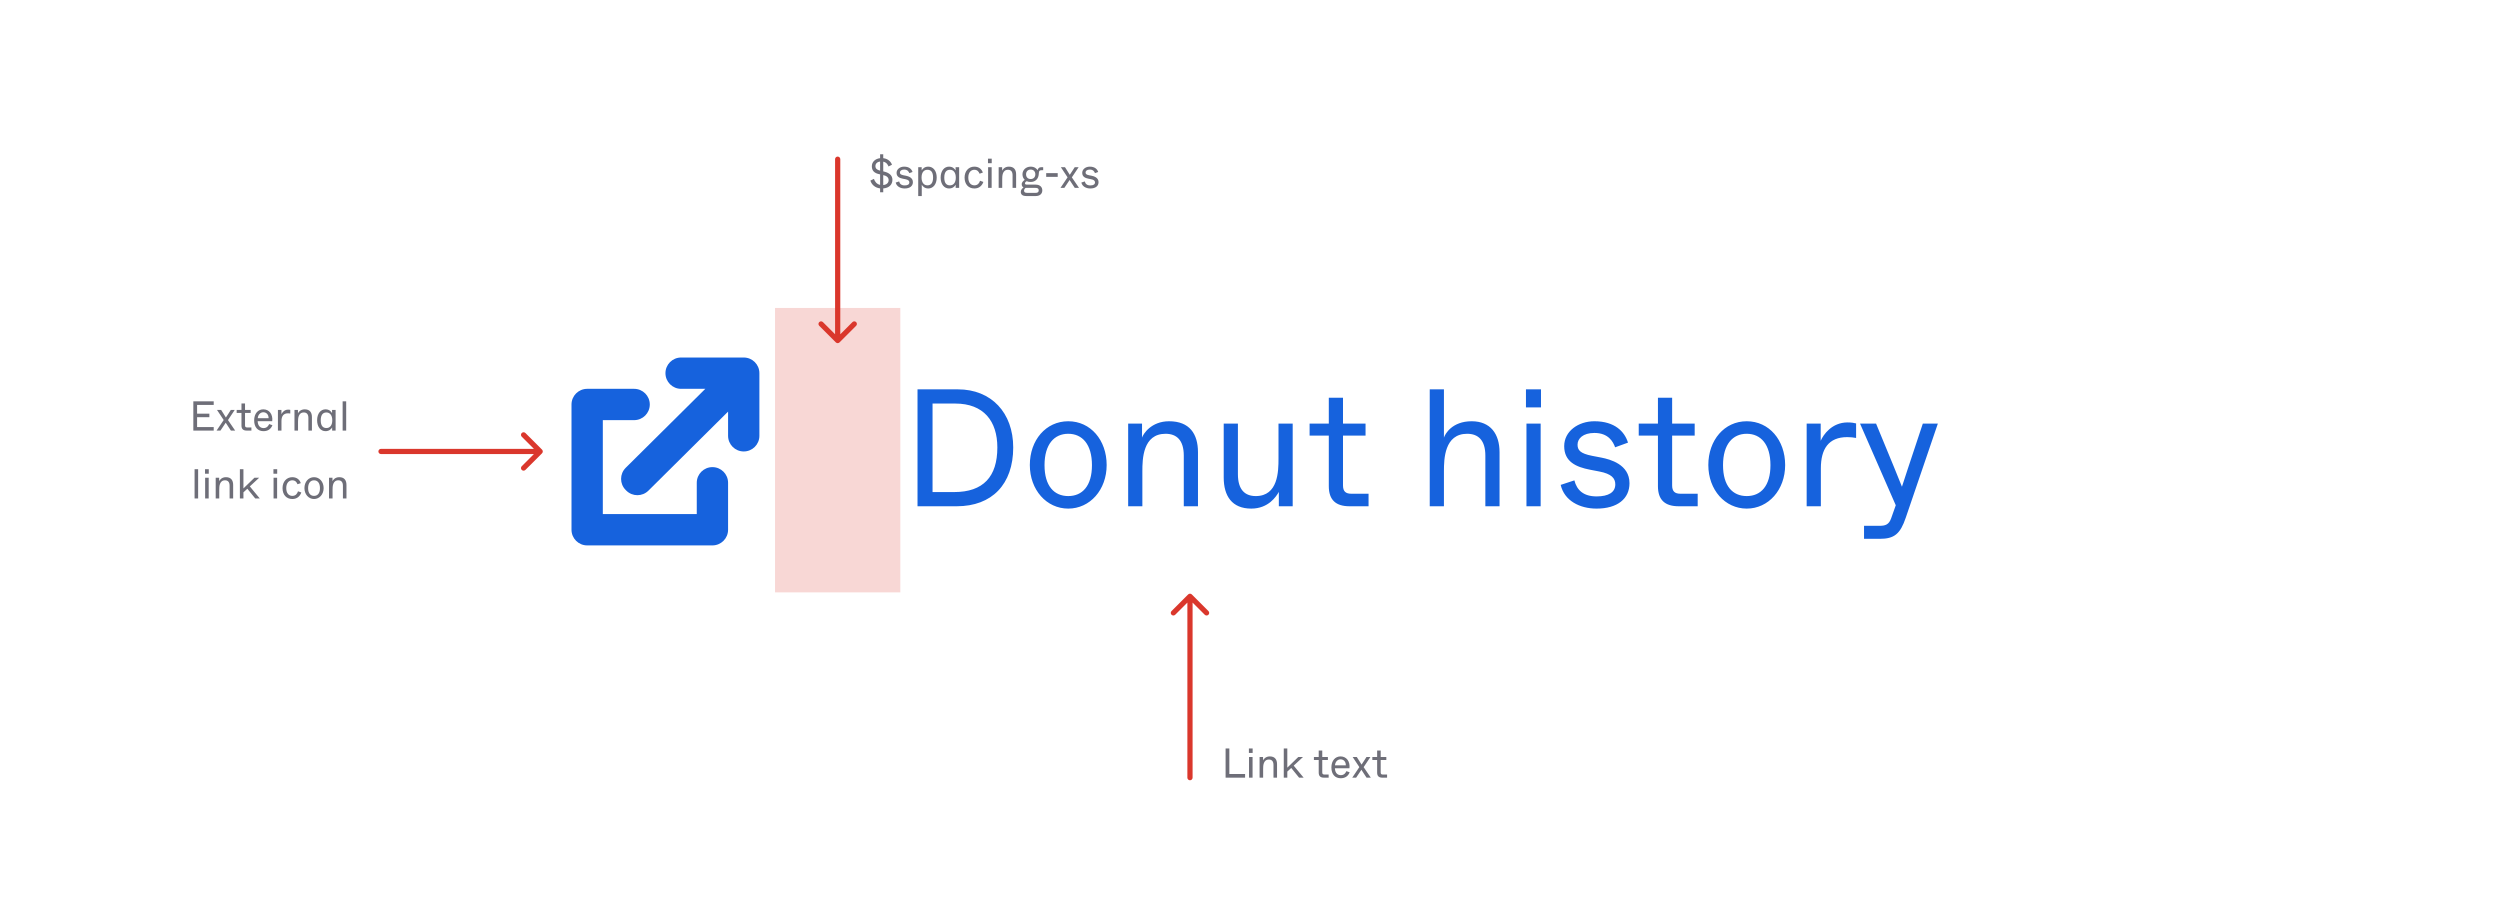
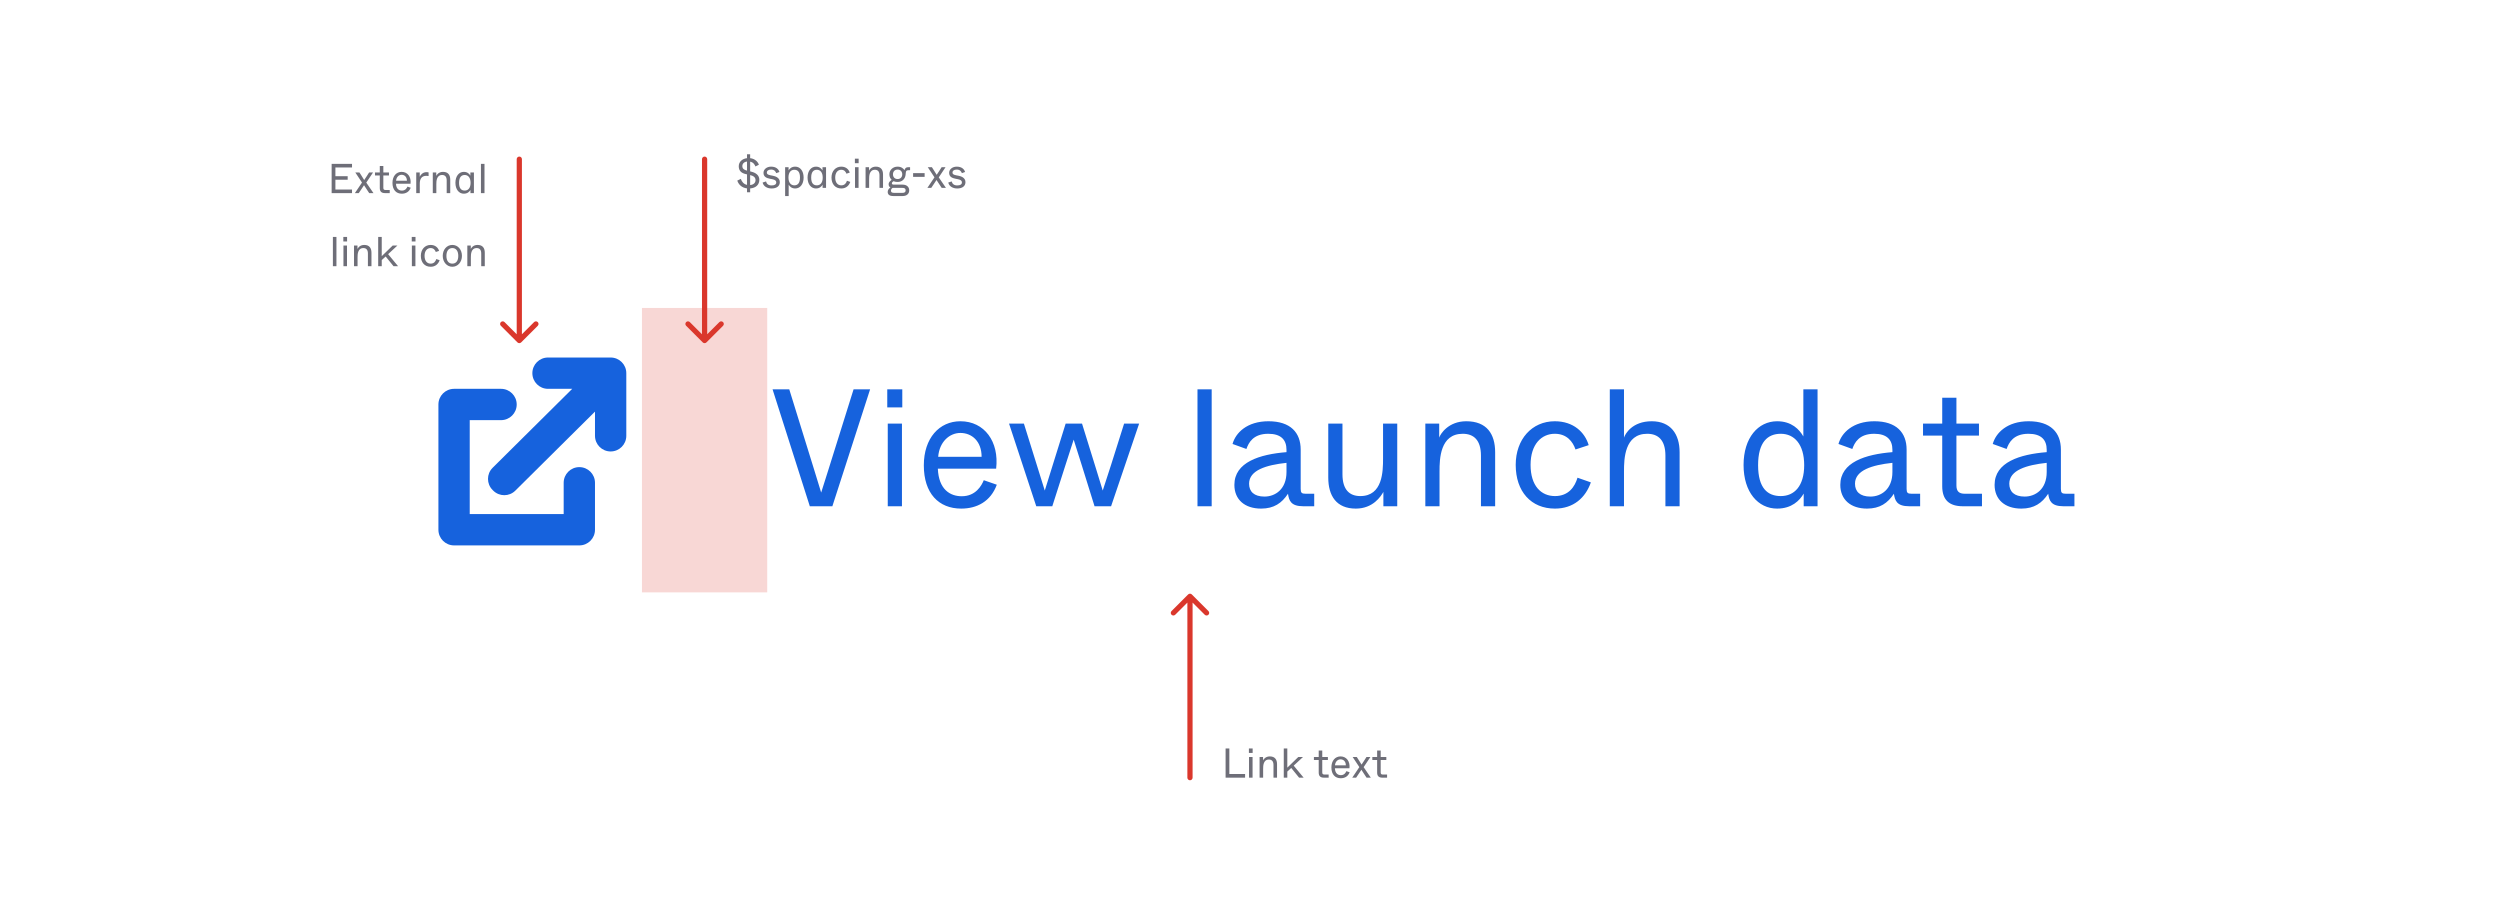
<svg xmlns="http://www.w3.org/2000/svg" width="958" height="346" viewBox="0 0 958 346" fill="none">
-   <path d="M351.592 194H366.632C380.136 194 388.264 185.552 388.264 171.472C388.264 158.16 379.88 149.2 367.08 149.2H351.592V194ZM357.352 188.56V154.64H366.056C376.936 154.64 382.184 161.36 382.184 171.472C382.184 182.672 376.808 188.56 365.608 188.56H357.352ZM409.35 194.896C417.67 194.896 424.07 187.728 424.07 178.192C424.07 168.656 417.926 161.424 409.35 161.424C400.774 161.424 394.63 168.656 394.63 178.192C394.63 187.728 401.03 194.896 409.35 194.896ZM409.35 190.096C403.974 190.096 400.262 186.256 400.262 178.256C400.262 170.256 403.974 166.224 409.35 166.224C414.726 166.224 418.438 170.256 418.438 178.256C418.438 186.256 414.726 190.096 409.35 190.096ZM432.314 194H437.754V180.56C437.754 175.888 437.946 166.224 446.65 166.224C450.874 166.224 453.626 168.656 453.626 174.608V194H459.066V173.328C459.066 166.288 455.866 161.424 447.994 161.424C441.146 161.424 438.074 166.288 437.626 167.696V162.32H432.314V194ZM479.488 194.896C486.08 194.896 489.088 190.224 490.048 188.496V194H495.36V162.32H489.92V175.76C489.92 180.624 489.792 190.096 481.216 190.096C477.056 190.096 474.368 187.664 474.368 181.712V162.32H468.928V182.992C468.928 190.032 472.064 194.896 479.488 194.896ZM517.134 194H524.43V189.2H517.838C515.598 189.2 514.638 188.24 514.638 186V166.928H523.278V162.32H514.638V152.4H509.198V162.32H501.838V166.928H509.198V186.32C509.198 191.568 511.886 194 517.134 194ZM547.876 194H553.316V180.56C553.316 175.888 553.508 166.224 562.212 166.224C566.436 166.224 569.188 168.656 569.188 174.608V194H574.628V173.328C574.628 166.288 571.172 161.424 563.94 161.424C556.452 161.424 553.764 166.288 553.316 167.696V161.04V149.2H547.876V194ZM584.747 156.112H590.507V149.2H584.747V156.112ZM584.939 194H590.379V162.32H584.939V194ZM611.814 194.896C619.814 194.896 624.422 191.12 624.422 185.168C624.422 177.936 616.934 176.016 613.734 175.376L610.086 174.672C605.542 173.776 604.518 172.496 604.518 170.384C604.518 168.08 606.566 165.904 610.982 165.904C616.358 165.904 618.15 169.296 618.918 171.408L623.846 169.616C622.566 165.456 618.854 161.424 610.982 161.424C604.774 161.424 599.398 165.264 599.398 170.96C599.398 176.976 604.006 178.96 609.254 179.984L612.902 180.688C617.51 181.584 618.982 183.248 618.982 185.616C618.982 188.624 616.422 190.224 611.814 190.224C606.822 190.224 604.262 187.856 603.302 184.08L598.054 185.808C599.462 191.888 605.35 194.896 611.814 194.896ZM643.259 194H650.555V189.2H643.963C641.723 189.2 640.763 188.24 640.763 186V166.928H649.403V162.32H640.763V152.4H635.323V162.32H627.963V166.928H635.323V186.32C635.323 191.568 638.011 194 643.259 194ZM669.35 194.896C677.67 194.896 684.07 187.728 684.07 178.192C684.07 168.656 677.926 161.424 669.35 161.424C660.774 161.424 654.63 168.656 654.63 178.192C654.63 187.728 661.03 194.896 669.35 194.896ZM669.35 190.096C663.974 190.096 660.262 186.256 660.262 178.256C660.262 170.256 663.974 166.224 669.35 166.224C674.726 166.224 678.438 170.256 678.438 178.256C678.438 186.256 674.726 190.096 669.35 190.096ZM692.314 194H697.754V179.472C697.754 172.048 700.698 167.504 707.866 167.504C709.146 167.504 710.234 167.632 711.258 167.824V162.256C710.49 162.064 709.53 161.872 707.994 161.872C701.978 161.872 698.714 166.544 697.69 168.912V162.32H692.314V194ZM736.825 162.32L731.065 179.664C729.785 183.504 729.401 184.656 728.825 186.512C728.185 184.848 727.673 183.568 725.689 178.768L718.905 162.32H712.761L726.457 193.616L724.665 198.672C723.833 201.04 722.425 201.488 720.312 201.488H714.297V206.48H720.312C725.881 206.48 728.185 204.624 730.297 198.352L742.585 162.32H736.825Z" fill="#1662DD" />
-   <path d="M249 155C249 151.686 246.314 149 243 149H225C221.686 149 219 151.686 219 155V203C219 206.314 221.686 209 225 209H273C276.314 209 279 206.314 279 203V185C279 181.686 276.314 179 273 179C269.686 179 267 181.686 267 185V197H231V161H243C246.314 161 249 158.314 249 155Z" fill="#1662DD" />
-   <path d="M270.273 149L261 149C257.686 149 255 146.314 255 143C255 139.686 257.686 137 261 137H285C288.314 137 291 139.686 291 143V167C291 170.314 288.314 173 285 173C281.686 173 279 170.314 279 167V157.727L248.485 188C246.142 190.343 242.343 190.343 240 188L239.758 187.758C237.415 185.415 237.415 181.616 239.758 179.273L270.273 149Z" fill="#1662DD" />
-   <rect opacity="0.2" x="297" y="118" width="48" height="109" fill="#DA372C" />
-   <path d="M146 172C145.448 172 145 172.448 145 173C145 173.552 145.448 174 146 174L146 172ZM207.707 173.707C208.098 173.317 208.098 172.683 207.707 172.293L201.343 165.929C200.953 165.538 200.319 165.538 199.929 165.929C199.538 166.319 199.538 166.953 199.929 167.343L205.586 173L199.929 178.657C199.538 179.047 199.538 179.681 199.929 180.071C200.319 180.462 200.953 180.462 201.343 180.071L207.707 173.707ZM146 174L207 174L207 172L146 172L146 174Z" fill="#DA372C" />
-   <path d="M74.085 165H81.894V163.64H75.525V159.864H80.23V158.52H75.525V155.16H81.894V153.8H74.085V165ZM82.992 165H84.48L85.487 163.496L86.496 161.976C86.719 162.328 86.895 162.6 87.487 163.496L88.48 165H90.112L87.359 160.968L89.951 157.08H88.448L87.584 158.44C86.975 159.384 86.784 159.672 86.559 159.992C86.368 159.672 86.192 159.384 85.6 158.44L84.736 157.08H83.151L85.712 160.952L82.992 165ZM94.518 165H96.342V163.8H94.694C94.134 163.8 93.894 163.56 93.894 163V158.232H96.054V157.08H93.894V154.6H92.534V157.08H90.694V158.232H92.534V163.08C92.534 164.392 93.206 165 94.518 165ZM100.977 165.224C102.465 165.224 103.793 164.552 104.385 162.936L103.137 162.504C102.929 163.016 102.369 164.04 101.025 164.04C99.921 164.04 98.817 163.4 98.737 161.4H104.321C104.625 158.808 103.201 156.856 100.897 156.856C98.881 156.856 97.393 158.472 97.393 161.08C97.393 163.768 98.817 165.224 100.977 165.224ZM98.769 160.264C98.881 158.824 99.857 157.976 100.897 157.976C101.985 157.976 102.929 158.76 102.929 160.264H98.769ZM106.5 165H107.86V161.368C107.86 159.512 108.596 158.376 110.388 158.376C110.708 158.376 110.98 158.408 111.236 158.456V157.064C111.044 157.016 110.804 156.968 110.42 156.968C108.916 156.968 108.1 158.136 107.844 158.728V157.08H106.5V165ZM112.844 165H114.204V161.64C114.204 160.472 114.252 158.056 116.428 158.056C117.484 158.056 118.172 158.664 118.172 160.152V165H119.532V159.832C119.532 158.072 118.732 156.856 116.764 156.856C115.052 156.856 114.284 158.072 114.172 158.424V157.08H112.844V165ZM124.734 165.224C126.126 165.224 126.894 164.456 127.278 163.784V165H128.606V157.08H127.246V158.312C126.862 157.64 126.126 156.856 124.734 156.856C122.91 156.856 121.518 158.44 121.518 161.048C121.518 163.656 122.91 165.224 124.734 165.224ZM125.086 164.024C123.822 164.024 122.91 163.272 122.91 161.064C122.91 158.856 123.822 158.056 125.086 158.056C126.382 158.056 127.326 159.064 127.326 161.064C127.326 163.064 126.382 164.024 125.086 164.024ZM131.297 165H132.657V153.8H131.297V165ZM74.563 191H75.923V179.8H74.563V191ZM78.562 181.528H80.002V179.8H78.562V181.528ZM78.61 191H79.97V183.08H78.61V191ZM82.656 191H84.016V187.64C84.016 186.472 84.064 184.056 86.24 184.056C87.296 184.056 87.984 184.664 87.984 186.152V191H89.344V185.832C89.344 184.072 88.544 182.856 86.576 182.856C84.865 182.856 84.097 184.072 83.984 184.424V183.08H82.656V191ZM97.794 191H99.538L95.73 186.392L99.298 183.08H97.49L93.282 187.16V184.568V179.8H91.922V191H93.282V188.664L94.786 187.288L97.794 191ZM104.78 181.528H106.22V179.8H104.78V181.528ZM104.828 191H106.188V183.08H104.828V191ZM112.027 191.224C113.803 191.224 114.955 190.184 115.467 188.712L114.187 188.264C113.931 189.128 113.339 190.024 112.027 190.024C110.715 190.024 109.691 189.064 109.691 187.032C109.691 185.048 110.747 184.056 112.011 184.056C113.163 184.056 113.739 184.808 113.995 185.56L115.259 185.144C114.891 183.912 113.803 182.856 112.011 182.856C109.819 182.856 108.267 184.584 108.267 187.032C108.267 189.592 109.739 191.224 112.027 191.224ZM120.338 191.224C122.418 191.224 124.017 189.432 124.017 187.048C124.017 184.664 122.482 182.856 120.338 182.856C118.194 182.856 116.658 184.664 116.658 187.048C116.658 189.432 118.258 191.224 120.338 191.224ZM120.338 190.024C118.994 190.024 118.066 189.064 118.066 187.064C118.066 185.064 118.994 184.056 120.338 184.056C121.682 184.056 122.61 185.064 122.61 187.064C122.61 189.064 121.682 190.024 120.338 190.024ZM126.078 191H127.438V187.64C127.438 186.472 127.486 184.056 129.662 184.056C130.718 184.056 131.406 184.664 131.406 186.152V191H132.766V185.832C132.766 184.072 131.966 182.856 129.998 182.856C128.286 182.856 127.518 184.072 127.406 184.424V183.08H126.078V191Z" fill="#6E6E78" />
-   <path d="M320 61C320 60.448 320.448 60 321 60C321.552 60 322 60.448 322 61L320 61ZM321.707 131.207C321.317 131.598 320.683 131.598 320.293 131.207L313.929 124.843C313.538 124.453 313.538 123.819 313.929 123.429C314.319 123.038 314.953 123.038 315.343 123.429L321 129.086L326.657 123.429C327.047 123.038 327.681 123.038 328.071 123.429C328.462 123.819 328.462 124.453 328.071 124.843L321.707 131.207ZM322 61L322 130.5L320 130.5L320 61L322 61Z" fill="#DA372C" />
-   <path d="M337.256 73.68H338.456V72.208C340.728 72.032 341.976 70.72 341.976 68.896C341.976 67.2 340.712 66.24 338.936 65.792L338.456 65.664V61.952C339.752 62.208 340.264 63.2 340.472 63.792L341.8 63.136C341.512 62.192 340.472 60.832 338.456 60.608V59.12H337.256V60.608C335.352 60.832 334.088 62.064 334.088 63.712C334.088 65.568 335.24 66.384 336.888 66.736L337.256 66.816V70.848C336.008 70.576 335.256 69.664 334.888 68.544L333.528 69.2C334.024 70.768 335.288 71.952 337.256 72.192V73.68ZM337.256 65.392C336.008 65.072 335.464 64.592 335.464 63.632C335.464 62.72 336.136 62.032 337.256 61.904V63.968V65.392ZM338.456 70.912V68.848V67.088C339.848 67.408 340.52 68.032 340.52 69.024C340.52 70.064 339.768 70.784 338.456 70.912ZM346.672 72.224C348.672 72.224 349.824 71.28 349.824 69.792C349.824 67.984 347.952 67.504 347.152 67.344L346.24 67.168C345.104 66.944 344.848 66.624 344.848 66.096C344.848 65.52 345.36 64.976 346.464 64.976C347.808 64.976 348.256 65.824 348.448 66.352L349.68 65.904C349.36 64.864 348.432 63.856 346.464 63.856C344.912 63.856 343.568 64.816 343.568 66.24C343.568 67.744 344.72 68.24 346.032 68.496L346.944 68.672C348.096 68.896 348.464 69.312 348.464 69.904C348.464 70.656 347.824 71.056 346.672 71.056C345.424 71.056 344.784 70.464 344.544 69.52L343.232 69.952C343.584 71.472 345.056 72.224 346.672 72.224ZM351.86 75.12H353.22V72.32V70.768C353.604 71.44 354.34 72.224 355.732 72.224C357.556 72.224 358.948 70.64 358.948 68.032C358.948 65.424 357.556 63.856 355.732 63.856C354.34 63.856 353.572 64.624 353.188 65.296V64.08H351.86V75.12ZM355.38 71.024C354.084 71.024 353.14 70.016 353.14 68.016C353.14 66.016 354.084 65.056 355.38 65.056C356.644 65.056 357.556 65.808 357.556 68.016C357.556 70.224 356.644 71.024 355.38 71.024ZM363.671 72.224C365.063 72.224 365.831 71.456 366.215 70.784V72H367.543V64.08H366.183V65.312C365.799 64.64 365.063 63.856 363.671 63.856C361.847 63.856 360.455 65.44 360.455 68.048C360.455 70.656 361.847 72.224 363.671 72.224ZM364.023 71.024C362.759 71.024 361.847 70.272 361.847 68.064C361.847 65.856 362.759 65.056 364.023 65.056C365.319 65.056 366.263 66.064 366.263 68.064C366.263 70.064 365.319 71.024 364.023 71.024ZM373.387 72.224C375.163 72.224 376.315 71.184 376.827 69.712L375.547 69.264C375.291 70.128 374.699 71.024 373.387 71.024C372.075 71.024 371.051 70.064 371.051 68.032C371.051 66.048 372.107 65.056 373.371 65.056C374.523 65.056 375.099 65.808 375.355 66.56L376.619 66.144C376.251 64.912 375.163 63.856 373.371 63.856C371.179 63.856 369.627 65.584 369.627 68.032C369.627 70.592 371.099 72.224 373.387 72.224ZM378.593 62.528H380.033V60.8H378.593V62.528ZM378.641 72H380.001V64.08H378.641V72ZM382.688 72H384.048V68.64C384.048 67.472 384.096 65.056 386.272 65.056C387.328 65.056 388.016 65.664 388.016 67.152V72H389.376V66.832C389.376 65.072 388.576 63.856 386.608 63.856C384.896 63.856 384.128 65.072 384.016 65.424V64.08H382.688V72ZM393.233 75.12H396.929C398.273 75.12 399.409 74.416 399.409 72.944C399.409 71.616 398.417 70.752 396.897 70.752H393.441C392.881 70.752 392.769 70.464 392.769 70.208C392.769 69.92 393.057 69.616 393.489 69.424C393.921 69.68 394.417 69.728 394.961 69.728C396.721 69.728 397.921 68.56 398.049 66.768L398.081 66.336C398.145 65.408 398.417 65.232 399.137 65.232H399.745V64.08H398.897C398.129 64.08 397.761 64.608 397.601 65.216C397.265 64.656 396.433 63.856 394.961 63.856C393.137 63.856 391.809 65.152 391.809 66.8C391.809 67.792 392.241 68.512 392.689 68.912C392.177 69.28 391.521 69.808 391.521 70.592C391.521 71.216 391.777 71.584 392.225 71.856C391.745 72.128 391.169 72.72 391.169 73.52C391.169 74.448 391.713 75.12 393.233 75.12ZM394.961 68.608C393.889 68.608 393.185 67.888 393.185 66.8C393.185 65.712 393.889 64.976 394.961 64.976C396.033 64.976 396.737 65.712 396.737 66.8C396.737 67.888 396.033 68.608 394.961 68.608ZM393.697 73.904C392.865 73.904 392.417 73.728 392.417 73.072C392.417 72.528 392.769 72.176 393.041 72H396.785C397.409 72 398.033 72.128 398.033 72.944C398.033 73.76 397.409 73.904 396.785 73.904H393.697ZM400.901 67.776H405.317V66.336H400.901V67.776ZM406.367 72H407.855L408.863 70.496L409.871 68.976C410.095 69.328 410.271 69.6 410.863 70.496L411.855 72H413.487L410.735 67.968L413.327 64.08H411.823L410.959 65.44C410.351 66.384 410.159 66.672 409.935 66.992C409.743 66.672 409.567 66.384 408.975 65.44L408.111 64.08H406.527L409.087 67.952L406.367 72ZM417.813 72.224C419.813 72.224 420.965 71.28 420.965 69.792C420.965 67.984 419.093 67.504 418.293 67.344L417.381 67.168C416.245 66.944 415.989 66.624 415.989 66.096C415.989 65.52 416.501 64.976 417.605 64.976C418.949 64.976 419.397 65.824 419.589 66.352L420.821 65.904C420.501 64.864 419.573 63.856 417.605 63.856C416.053 63.856 414.709 64.816 414.709 66.24C414.709 67.744 415.861 68.24 417.173 68.496L418.085 68.672C419.237 68.896 419.605 69.312 419.605 69.904C419.605 70.656 418.965 71.056 417.813 71.056C416.565 71.056 415.925 70.464 415.685 69.52L414.373 69.952C414.725 71.472 416.197 72.224 417.813 72.224Z" fill="#6E6E78" />
+   <path d="M310.32 194H318.96L333.424 149.2H327.088L317.488 179.856L314.672 188.752L311.92 179.792L302.448 149.2H296.048L310.32 194ZM339.997 156.112H345.757V149.2H339.997V156.112ZM340.189 194H345.629V162.32H340.189V194ZM368.344 194.896C374.296 194.896 379.608 192.208 381.976 185.744L376.984 184.016C376.152 186.064 373.912 190.16 368.536 190.16C364.12 190.16 359.704 187.6 359.384 179.6H381.72C382.936 169.232 377.24 161.424 368.024 161.424C359.96 161.424 354.008 167.888 354.008 178.32C354.008 189.072 359.704 194.896 368.344 194.896ZM359.512 175.056C359.96 169.296 363.864 165.904 368.024 165.904C372.376 165.904 376.152 169.04 376.152 175.056H359.512ZM397.095 194H403.239L408.231 178.384C410.151 172.368 410.791 170.384 411.431 168.464L414.567 178.384L419.431 194H425.767L436.519 162.32H430.759L425.767 178.128C423.911 183.952 423.079 186.512 422.567 187.984L420.071 179.856L414.631 162.32H408.359L403.431 178.128L400.359 187.984C399.847 186.256 399.207 184.208 397.287 178.128L392.359 162.32H386.663L397.095 194ZM458.876 194H464.316V149.2H458.876V194ZM483.256 194.896C488.184 194.896 491.192 192.784 493.56 189.2C493.944 191.824 494.648 194 499.448 194H503.608V189.2H500.28C498.808 189.2 498.424 188.816 498.424 187.344V172.304C498.424 165.776 494.52 161.424 486.072 161.424C477.816 161.424 473.464 165.904 472.312 170.128L477.624 172.048C478.456 169.68 480.184 166.224 486.008 166.224C490.872 166.224 492.984 168.528 492.984 172.368V173.264C482.68 174.096 473.016 177.104 473.016 185.808C473.016 191.44 476.984 194.896 483.256 194.896ZM484.536 190.288C480.568 190.288 478.648 188.368 478.648 185.36C478.648 180.176 485.24 178.192 492.984 177.36V180.88C492.984 187.472 488.696 190.288 484.536 190.288ZM519.551 194.896C526.143 194.896 529.151 190.224 530.111 188.496V194H535.423V162.32H529.983V175.76C529.983 180.624 529.855 190.096 521.279 190.096C517.119 190.096 514.431 187.664 514.431 181.712V162.32H508.991V182.992C508.991 190.032 512.127 194.896 519.551 194.896ZM546.189 194H551.629V180.56C551.629 175.888 551.821 166.224 560.525 166.224C564.749 166.224 567.501 168.656 567.501 174.608V194H572.941V173.328C572.941 166.288 569.741 161.424 561.869 161.424C555.021 161.424 551.949 166.288 551.501 167.696V162.32H546.189V194ZM595.859 194.896C602.963 194.896 607.571 190.736 609.619 184.848L604.499 183.056C603.475 186.512 601.107 190.096 595.859 190.096C590.611 190.096 586.515 186.256 586.515 178.128C586.515 170.192 590.739 166.224 595.795 166.224C600.403 166.224 602.707 169.232 603.731 172.24L608.787 170.576C607.315 165.648 602.963 161.424 595.795 161.424C587.027 161.424 580.819 168.336 580.819 178.128C580.819 188.368 586.707 194.896 595.859 194.896ZM616.876 194H622.316V180.56C622.316 175.888 622.508 166.224 631.212 166.224C635.436 166.224 638.188 168.656 638.188 174.608V194H643.628V173.328C643.628 166.288 640.172 161.424 632.94 161.424C625.452 161.424 622.764 166.288 622.316 167.696V161.04V149.2H616.876V194ZM680.997 194.896C686.565 194.896 689.637 191.824 691.173 189.136V194H696.485V149.2H691.045V161.04V167.248C689.509 164.56 686.565 161.424 680.997 161.424C673.701 161.424 668.133 167.76 668.133 178.192C668.133 188.624 673.701 194.896 680.997 194.896ZM682.405 190.096C677.349 190.096 673.701 187.088 673.701 178.256C673.701 169.424 677.349 166.224 682.405 166.224C687.589 166.224 691.365 170.256 691.365 178.256C691.365 186.256 687.589 190.096 682.405 190.096ZM715.443 194.896C720.371 194.896 723.379 192.784 725.747 189.2C726.131 191.824 726.835 194 731.635 194H735.795V189.2H732.467C730.995 189.2 730.611 188.816 730.611 187.344V172.304C730.611 165.776 726.707 161.424 718.259 161.424C710.003 161.424 705.651 165.904 704.499 170.128L709.811 172.048C710.643 169.68 712.371 166.224 718.195 166.224C723.059 166.224 725.171 168.528 725.171 172.368V173.264C714.867 174.096 705.203 177.104 705.203 185.808C705.203 191.44 709.171 194.896 715.443 194.896ZM716.723 190.288C712.755 190.288 710.835 188.368 710.835 185.36C710.835 180.176 717.427 178.192 725.171 177.36V180.88C725.171 187.472 720.883 190.288 716.723 190.288ZM752.197 194H759.493V189.2H752.901C750.661 189.2 749.701 188.24 749.701 186V166.928H758.341V162.32H749.701V152.4H744.26V162.32H736.901V166.928H744.26V186.32C744.26 191.568 746.949 194 752.197 194ZM774.568 194.896C779.496 194.896 782.504 192.784 784.872 189.2C785.256 191.824 785.96 194 790.76 194H794.92V189.2H791.592C790.12 189.2 789.736 188.816 789.736 187.344V172.304C789.736 165.776 785.832 161.424 777.384 161.424C769.128 161.424 764.776 165.904 763.624 170.128L768.936 172.048C769.768 169.68 771.496 166.224 777.32 166.224C782.184 166.224 784.296 168.528 784.296 172.368V173.264C773.992 174.096 764.328 177.104 764.328 185.808C764.328 191.44 768.296 194.896 774.568 194.896ZM775.848 190.288C771.88 190.288 769.96 188.368 769.96 185.36C769.96 180.176 776.552 178.192 784.296 177.36V180.88C784.296 187.472 780.008 190.288 775.848 190.288Z" fill="#1662DD" />
+   <path d="M198 155C198 151.686 195.314 149 192 149H174C170.686 149 168 151.686 168 155V203C168 206.314 170.686 209 174 209H222C225.314 209 228 206.314 228 203V185C228 181.686 225.314 179 222 179C218.686 179 216 181.686 216 185V197H180V161H192C195.314 161 198 158.314 198 155Z" fill="#1662DD" />
+   <path d="M219.273 149L210 149C206.686 149 204 146.314 204 143C204 139.686 206.686 137 210 137H234C237.314 137 240 139.686 240 143V167C240 170.314 237.314 173 234 173C230.686 173 228 170.314 228 167V157.727L197.485 188C195.142 190.343 191.343 190.343 189 188L188.758 187.758C186.415 185.415 186.415 181.616 188.758 179.273L219.273 149Z" fill="#1662DD" />
+   <rect opacity="0.2" x="246" y="118" width="48" height="109" fill="#DA372C" />
+   <path d="M269 61C269 60.448 269.448 60 270 60C270.552 60 271 60.448 271 61L269 61ZM270.707 131.207C270.317 131.598 269.683 131.598 269.293 131.207L262.929 124.843C262.538 124.453 262.538 123.819 262.929 123.429C263.319 123.038 263.953 123.038 264.343 123.429L270 129.086L275.657 123.429C276.047 123.038 276.681 123.038 277.071 123.429C277.462 123.819 277.462 124.453 277.071 124.843L270.707 131.207ZM271 61L271 130.5L269 130.5L269 61L271 61Z" fill="#DA372C" />
+   <path d="M286.256 73.68H287.456V72.208C289.728 72.032 290.976 70.72 290.976 68.896C290.976 67.2 289.712 66.24 287.936 65.792L287.456 65.664V61.952C288.752 62.208 289.264 63.2 289.472 63.792L290.8 63.136C290.512 62.192 289.472 60.832 287.456 60.608V59.12H286.256V60.608C284.352 60.832 283.088 62.064 283.088 63.712C283.088 65.568 284.24 66.384 285.888 66.736L286.256 66.816V70.848C285.008 70.576 284.256 69.664 283.888 68.544L282.528 69.2C283.024 70.768 284.288 71.952 286.256 72.192V73.68ZM286.256 65.392C285.008 65.072 284.464 64.592 284.464 63.632C284.464 62.72 285.136 62.032 286.256 61.904V63.968V65.392ZM287.456 70.912V68.848V67.088C288.848 67.408 289.52 68.032 289.52 69.024C289.52 70.064 288.768 70.784 287.456 70.912ZM295.672 72.224C297.672 72.224 298.824 71.28 298.824 69.792C298.824 67.984 296.952 67.504 296.152 67.344L295.24 67.168C294.104 66.944 293.848 66.624 293.848 66.096C293.848 65.52 294.36 64.976 295.464 64.976C296.808 64.976 297.256 65.824 297.448 66.352L298.68 65.904C298.36 64.864 297.432 63.856 295.464 63.856C293.912 63.856 292.568 64.816 292.568 66.24C292.568 67.744 293.72 68.24 295.032 68.496L295.944 68.672C297.096 68.896 297.464 69.312 297.464 69.904C297.464 70.656 296.824 71.056 295.672 71.056C294.424 71.056 293.784 70.464 293.544 69.52L292.232 69.952C292.584 71.472 294.056 72.224 295.672 72.224ZM300.86 75.12H302.22V72.32V70.768C302.604 71.44 303.34 72.224 304.732 72.224C306.556 72.224 307.948 70.64 307.948 68.032C307.948 65.424 306.556 63.856 304.732 63.856C303.34 63.856 302.572 64.624 302.188 65.296V64.08H300.86V75.12ZM304.38 71.024C303.084 71.024 302.14 70.016 302.14 68.016C302.14 66.016 303.084 65.056 304.38 65.056C305.644 65.056 306.556 65.808 306.556 68.016C306.556 70.224 305.644 71.024 304.38 71.024ZM312.671 72.224C314.063 72.224 314.831 71.456 315.215 70.784V72H316.543V64.08H315.183V65.312C314.799 64.64 314.063 63.856 312.671 63.856C310.847 63.856 309.455 65.44 309.455 68.048C309.455 70.656 310.847 72.224 312.671 72.224ZM313.023 71.024C311.759 71.024 310.847 70.272 310.847 68.064C310.847 65.856 311.759 65.056 313.023 65.056C314.319 65.056 315.263 66.064 315.263 68.064C315.263 70.064 314.319 71.024 313.023 71.024ZM322.387 72.224C324.163 72.224 325.315 71.184 325.827 69.712L324.547 69.264C324.291 70.128 323.699 71.024 322.387 71.024C321.075 71.024 320.051 70.064 320.051 68.032C320.051 66.048 321.107 65.056 322.371 65.056C323.523 65.056 324.099 65.808 324.355 66.56L325.619 66.144C325.251 64.912 324.163 63.856 322.371 63.856C320.179 63.856 318.627 65.584 318.627 68.032C318.627 70.592 320.099 72.224 322.387 72.224ZM327.593 62.528H329.033V60.8H327.593V62.528ZM327.641 72H329.001V64.08H327.641V72ZM331.688 72H333.048V68.64C333.048 67.472 333.096 65.056 335.272 65.056C336.328 65.056 337.016 65.664 337.016 67.152V72H338.376V66.832C338.376 65.072 337.576 63.856 335.608 63.856C333.896 63.856 333.128 65.072 333.016 65.424V64.08H331.688V72ZM342.233 75.12H345.929C347.273 75.12 348.409 74.416 348.409 72.944C348.409 71.616 347.417 70.752 345.897 70.752H342.441C341.881 70.752 341.769 70.464 341.769 70.208C341.769 69.92 342.057 69.616 342.489 69.424C342.921 69.68 343.417 69.728 343.961 69.728C345.721 69.728 346.921 68.56 347.049 66.768L347.081 66.336C347.145 65.408 347.417 65.232 348.137 65.232H348.745V64.08H347.897C347.129 64.08 346.761 64.608 346.601 65.216C346.265 64.656 345.433 63.856 343.961 63.856C342.137 63.856 340.809 65.152 340.809 66.8C340.809 67.792 341.241 68.512 341.689 68.912C341.177 69.28 340.521 69.808 340.521 70.592C340.521 71.216 340.777 71.584 341.225 71.856C340.745 72.128 340.169 72.72 340.169 73.52C340.169 74.448 340.713 75.12 342.233 75.12ZM343.961 68.608C342.889 68.608 342.185 67.888 342.185 66.8C342.185 65.712 342.889 64.976 343.961 64.976C345.033 64.976 345.737 65.712 345.737 66.8C345.737 67.888 345.033 68.608 343.961 68.608ZM342.697 73.904C341.865 73.904 341.417 73.728 341.417 73.072C341.417 72.528 341.769 72.176 342.041 72H345.785C346.409 72 347.033 72.128 347.033 72.944C347.033 73.76 346.409 73.904 345.785 73.904H342.697ZM349.901 67.776H354.317V66.336H349.901V67.776ZM355.367 72H356.855L357.863 70.496L358.871 68.976C359.095 69.328 359.271 69.6 359.863 70.496L360.855 72H362.487L359.735 67.968L362.327 64.08H360.823L359.959 65.44C359.351 66.384 359.159 66.672 358.935 66.992C358.743 66.672 358.567 66.384 357.975 65.44L357.111 64.08H355.527L358.087 67.952L355.367 72ZM366.813 72.224C368.813 72.224 369.965 71.28 369.965 69.792C369.965 67.984 368.093 67.504 367.293 67.344L366.381 67.168C365.245 66.944 364.989 66.624 364.989 66.096C364.989 65.52 365.501 64.976 366.605 64.976C367.949 64.976 368.397 65.824 368.589 66.352L369.821 65.904C369.501 64.864 368.573 63.856 366.605 63.856C365.053 63.856 363.709 64.816 363.709 66.24C363.709 67.744 364.861 68.24 366.173 68.496L367.085 68.672C368.237 68.896 368.605 69.312 368.605 69.904C368.605 70.656 367.965 71.056 366.813 71.056C365.565 71.056 364.925 70.464 364.685 69.52L363.373 69.952C363.725 71.472 365.197 72.224 366.813 72.224Z" fill="#6E6E78" />
+   <path d="M198 61C198 60.448 198.448 60 199 60C199.552 60 200 60.448 200 61L198 61ZM199.707 131.207C199.317 131.598 198.683 131.598 198.293 131.207L191.929 124.843C191.538 124.453 191.538 123.819 191.929 123.429C192.319 123.038 192.953 123.038 193.343 123.429L199 129.086L204.657 123.429C205.047 123.038 205.681 123.038 206.071 123.429C206.462 123.819 206.462 124.453 206.071 124.843L199.707 131.207ZM200 61L200 130.5L198 130.5L198 61L200 61Z" fill="#DA372C" />
+   <path d="M127.086 74H134.894V72.64H128.526V68.864H133.23V67.52H128.526V64.16H134.894V62.8H127.086V74ZM135.992 74H137.48L138.488 72.496L139.496 70.976C139.72 71.328 139.896 71.6 140.488 72.496L141.48 74H143.112L140.36 69.968L142.952 66.08H141.448L140.584 67.44C139.976 68.384 139.784 68.672 139.56 68.992C139.368 68.672 139.192 68.384 138.6 67.44L137.736 66.08H136.152L138.712 69.952L135.992 74ZM147.518 74H149.342V72.8H147.694C147.134 72.8 146.894 72.56 146.894 72V67.232H149.054V66.08H146.894V63.6H145.534V66.08H143.694V67.232H145.534V72.08C145.534 73.392 146.206 74 147.518 74ZM153.977 74.224C155.465 74.224 156.793 73.552 157.385 71.936L156.137 71.504C155.929 72.016 155.369 73.04 154.025 73.04C152.921 73.04 151.817 72.4 151.737 70.4H157.321C157.625 67.808 156.201 65.856 153.897 65.856C151.881 65.856 150.393 67.472 150.393 70.08C150.393 72.768 151.817 74.224 153.977 74.224ZM151.769 69.264C151.881 67.824 152.857 66.976 153.897 66.976C154.985 66.976 155.929 67.76 155.929 69.264H151.769ZM159.5 74H160.86V70.368C160.86 68.512 161.596 67.376 163.388 67.376C163.708 67.376 163.98 67.408 164.236 67.456V66.064C164.044 66.016 163.804 65.968 163.42 65.968C161.916 65.968 161.1 67.136 160.844 67.728V66.08H159.5V74ZM165.844 74H167.204V70.64C167.204 69.472 167.252 67.056 169.428 67.056C170.484 67.056 171.172 67.664 171.172 69.152V74H172.532V68.832C172.532 67.072 171.732 65.856 169.764 65.856C168.052 65.856 167.284 67.072 167.172 67.424V66.08H165.844V74ZM177.734 74.224C179.126 74.224 179.894 73.456 180.278 72.784V74H181.606V66.08H180.246V67.312C179.862 66.64 179.126 65.856 177.734 65.856C175.91 65.856 174.518 67.44 174.518 70.048C174.518 72.656 175.91 74.224 177.734 74.224ZM178.086 73.024C176.822 73.024 175.91 72.272 175.91 70.064C175.91 67.856 176.822 67.056 178.086 67.056C179.382 67.056 180.326 68.064 180.326 70.064C180.326 72.064 179.382 73.024 178.086 73.024ZM184.297 74H185.657V62.8H184.297V74ZM127.563 102H128.923V90.8H127.563V102ZM131.562 92.528H133.002V90.8H131.562V92.528ZM131.61 102H132.97V94.08H131.61V102ZM135.657 102H137.017V98.64C137.017 97.472 137.065 95.056 139.241 95.056C140.297 95.056 140.985 95.664 140.985 97.152V102H142.345V96.832C142.345 95.072 141.545 93.856 139.577 93.856C137.865 93.856 137.097 95.072 136.985 95.424V94.08H135.657V102ZM150.794 102H152.538L148.73 97.392L152.298 94.08H150.49L146.282 98.16V95.568V90.8H144.922V102H146.282V99.664L147.786 98.288L150.794 102ZM157.78 92.528H159.22V90.8H157.78V92.528ZM157.828 102H159.188V94.08H157.828V102ZM165.027 102.224C166.803 102.224 167.955 101.184 168.467 99.712L167.187 99.264C166.931 100.128 166.339 101.024 165.027 101.024C163.715 101.024 162.691 100.064 162.691 98.032C162.691 96.048 163.747 95.056 165.011 95.056C166.163 95.056 166.739 95.808 166.995 96.56L168.259 96.144C167.891 94.912 166.803 93.856 165.011 93.856C162.819 93.856 161.267 95.584 161.267 98.032C161.267 100.592 162.739 102.224 165.027 102.224ZM173.338 102.224C175.418 102.224 177.017 100.432 177.017 98.048C177.017 95.664 175.482 93.856 173.338 93.856C171.194 93.856 169.658 95.664 169.658 98.048C169.658 100.432 171.258 102.224 173.338 102.224ZM173.338 101.024C171.994 101.024 171.066 100.064 171.066 98.064C171.066 96.064 171.994 95.056 173.338 95.056C174.682 95.056 175.61 96.064 175.61 98.064C175.61 100.064 174.682 101.024 173.338 101.024ZM179.078 102H180.438V98.64C180.438 97.472 180.486 95.056 182.662 95.056C183.718 95.056 184.406 95.664 184.406 97.152V102H185.766V96.832C185.766 95.072 184.966 93.856 182.998 93.856C181.286 93.856 180.518 95.072 180.406 95.424V94.08H179.078V102Z" fill="#6E6E78" />
  <path d="M455 298C455 298.552 455.448 299 456 299C456.552 299 457 298.552 457 298L455 298ZM456.707 227.793C456.317 227.402 455.683 227.402 455.293 227.793L448.929 234.157C448.538 234.547 448.538 235.181 448.929 235.571C449.319 235.962 449.953 235.962 450.343 235.571L456 229.914L461.657 235.571C462.047 235.962 462.681 235.962 463.071 235.571C463.462 235.181 463.462 234.547 463.071 234.157L456.707 227.793ZM457 298L457 228.5L455 228.5L455 298L457 298Z" fill="#DA372C" />
  <path d="M469.648 298H477.12V296.608H471.088V286.8H469.648V298ZM478.577 288.528H480.017V286.8H478.577V288.528ZM478.625 298H479.985V290.08H478.625V298ZM482.672 298H484.032V294.64C484.032 293.472 484.08 291.056 486.256 291.056C487.312 291.056 488 291.664 488 293.152V298H489.36V292.832C489.36 291.072 488.56 289.856 486.592 289.856C484.88 289.856 484.112 291.072 484 291.424V290.08H482.672V298ZM497.81 298H499.554L495.746 293.392L499.314 290.08H497.506L493.298 294.16V291.568V286.8H491.938V298H493.298V295.664L494.802 294.288L497.81 298ZM507.315 298H509.139V296.8H507.491C506.931 296.8 506.691 296.56 506.691 296V291.232H508.851V290.08H506.691V287.6H505.331V290.08H503.491V291.232H505.331V296.08C505.331 297.392 506.003 298 507.315 298ZM513.774 298.224C515.262 298.224 516.59 297.552 517.182 295.936L515.934 295.504C515.726 296.016 515.166 297.04 513.822 297.04C512.718 297.04 511.614 296.4 511.534 294.4H517.118C517.422 291.808 515.998 289.856 513.694 289.856C511.678 289.856 510.19 291.472 510.19 294.08C510.19 296.768 511.614 298.224 513.774 298.224ZM511.566 293.264C511.678 291.824 512.654 290.976 513.694 290.976C514.782 290.976 515.726 291.76 515.726 293.264H511.566ZM518.179 298H519.667L520.675 296.496L521.683 294.976C521.907 295.328 522.083 295.6 522.675 296.496L523.667 298H525.299L522.547 293.968L525.139 290.08H523.635L522.771 291.44C522.163 292.384 521.971 292.672 521.747 292.992C521.555 292.672 521.379 292.384 520.787 291.44L519.923 290.08H518.339L520.899 293.952L518.179 298ZM529.705 298H531.529V296.8H529.881C529.321 296.8 529.081 296.56 529.081 296V291.232H531.241V290.08H529.081V287.6H527.721V290.08H525.881V291.232H527.721V296.08C527.721 297.392 528.393 298 529.705 298Z" fill="#6E6E78" />
</svg>
